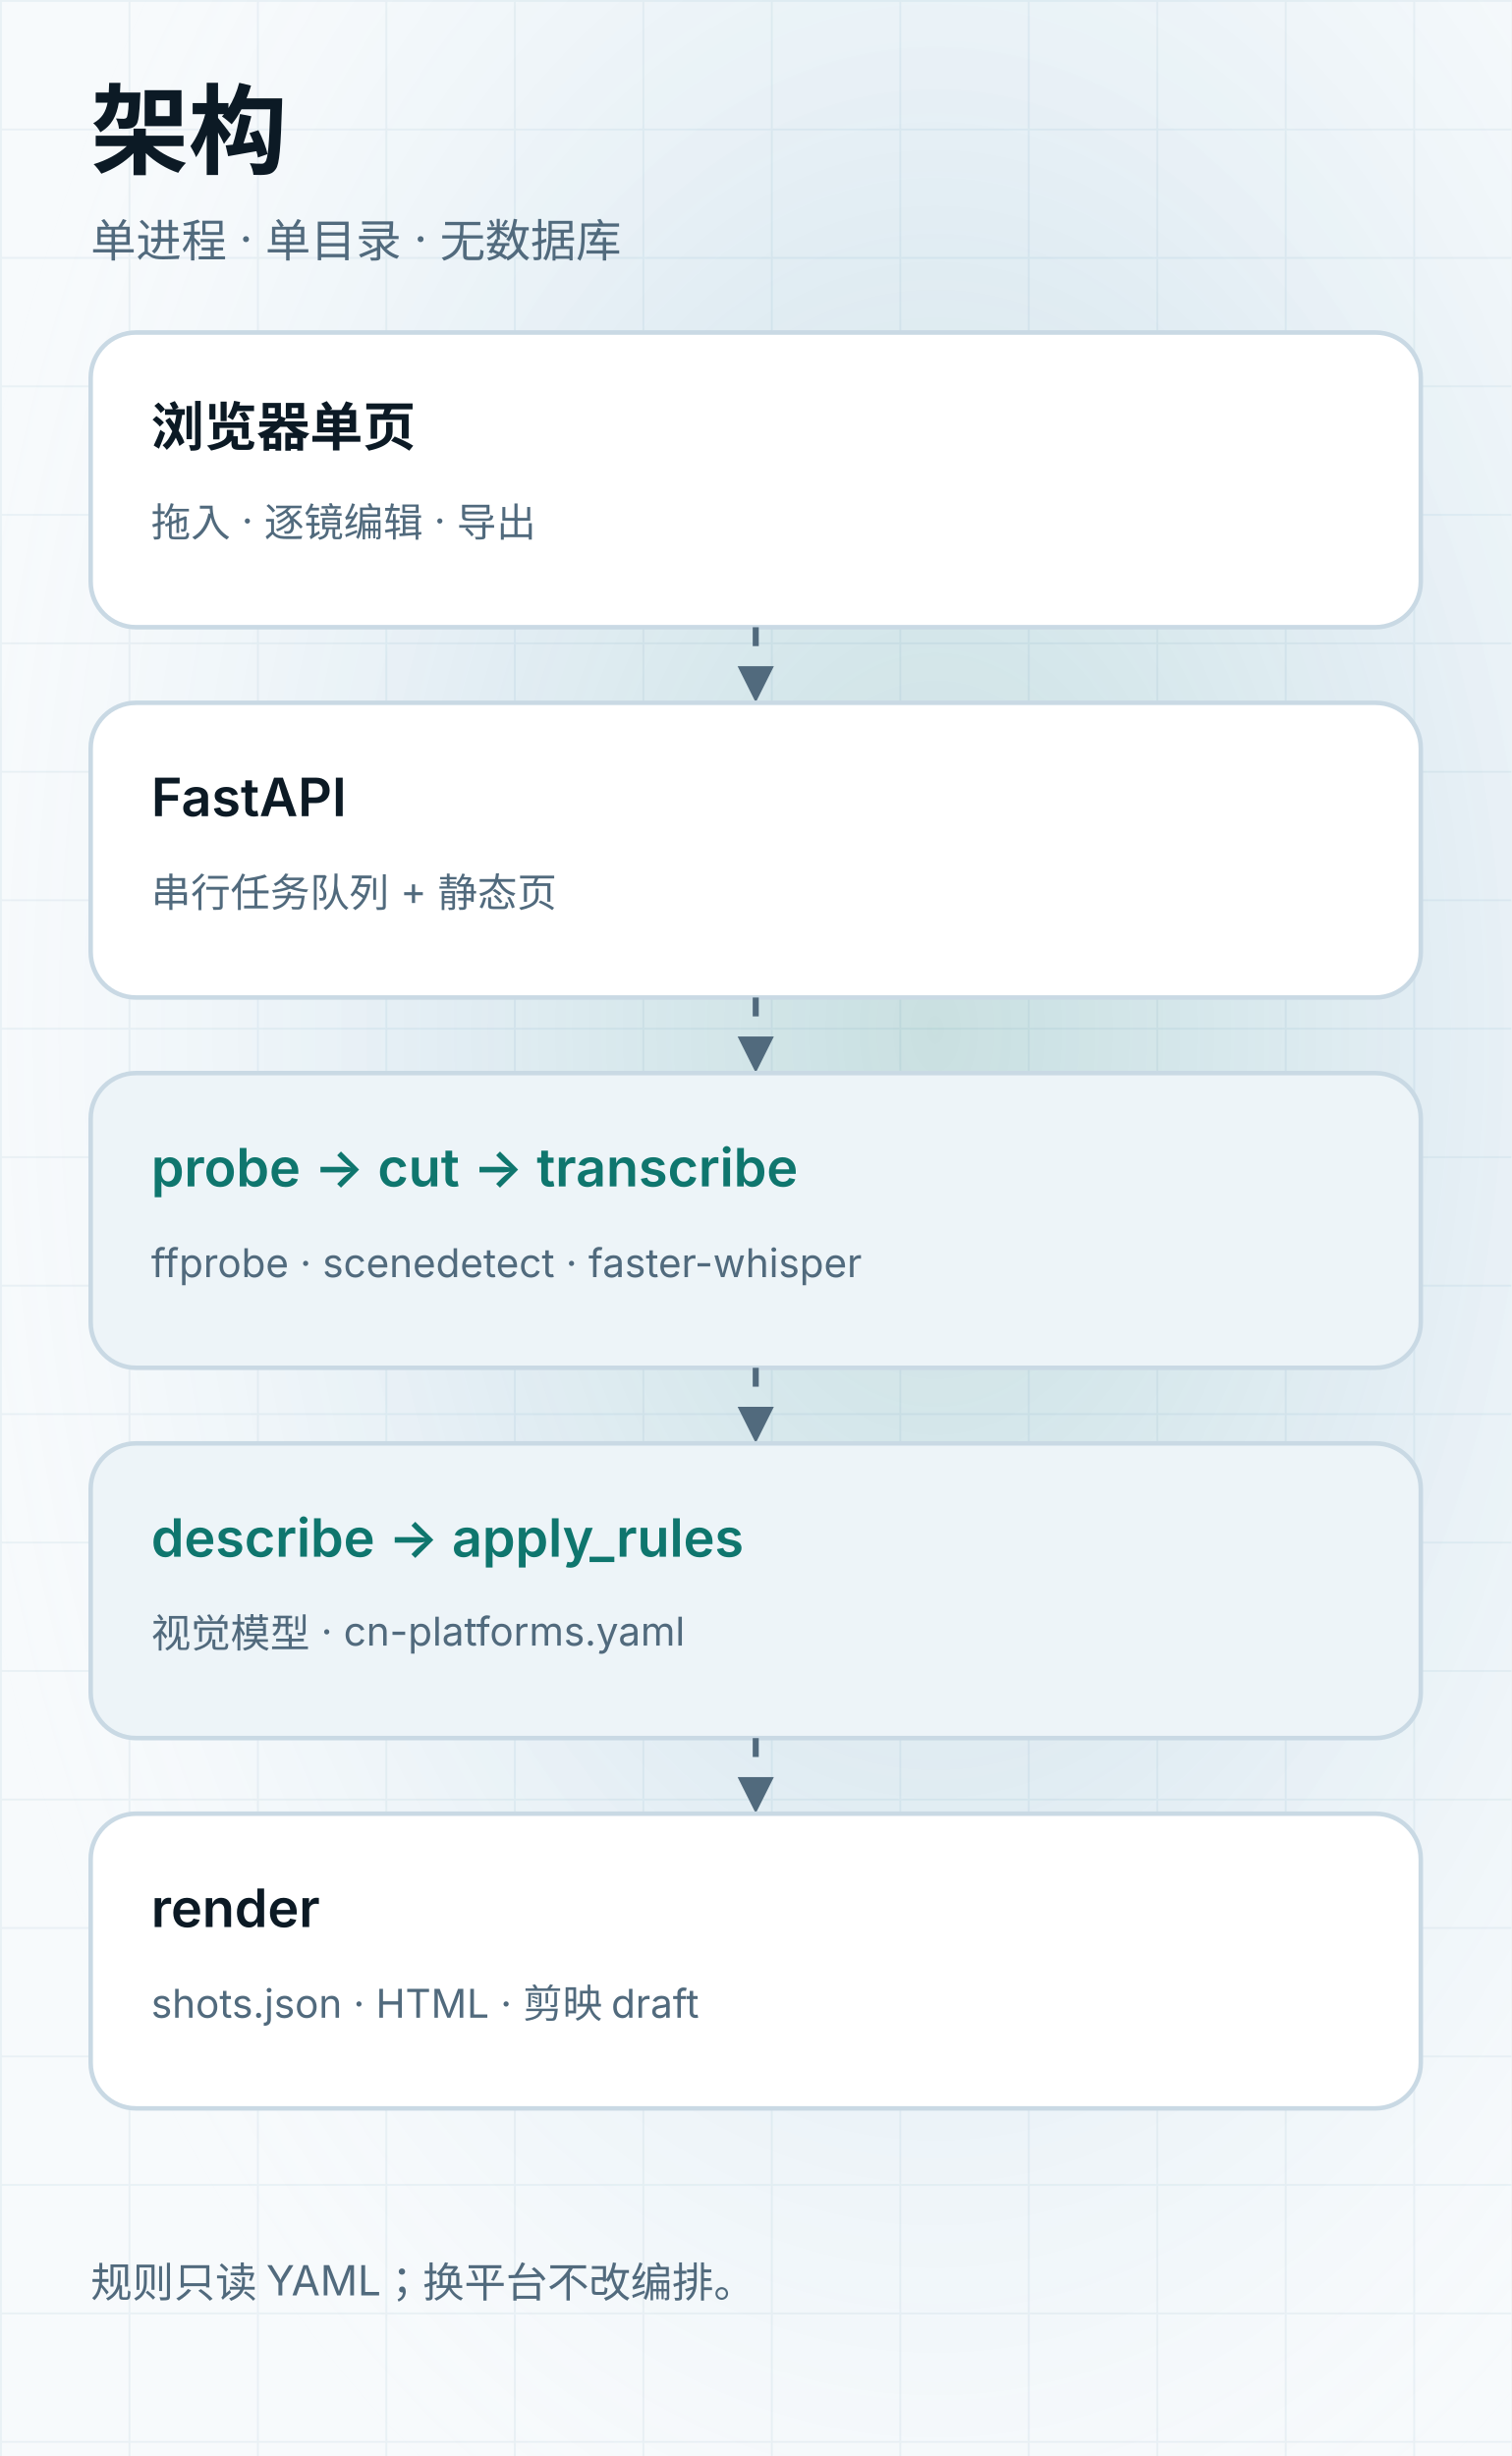
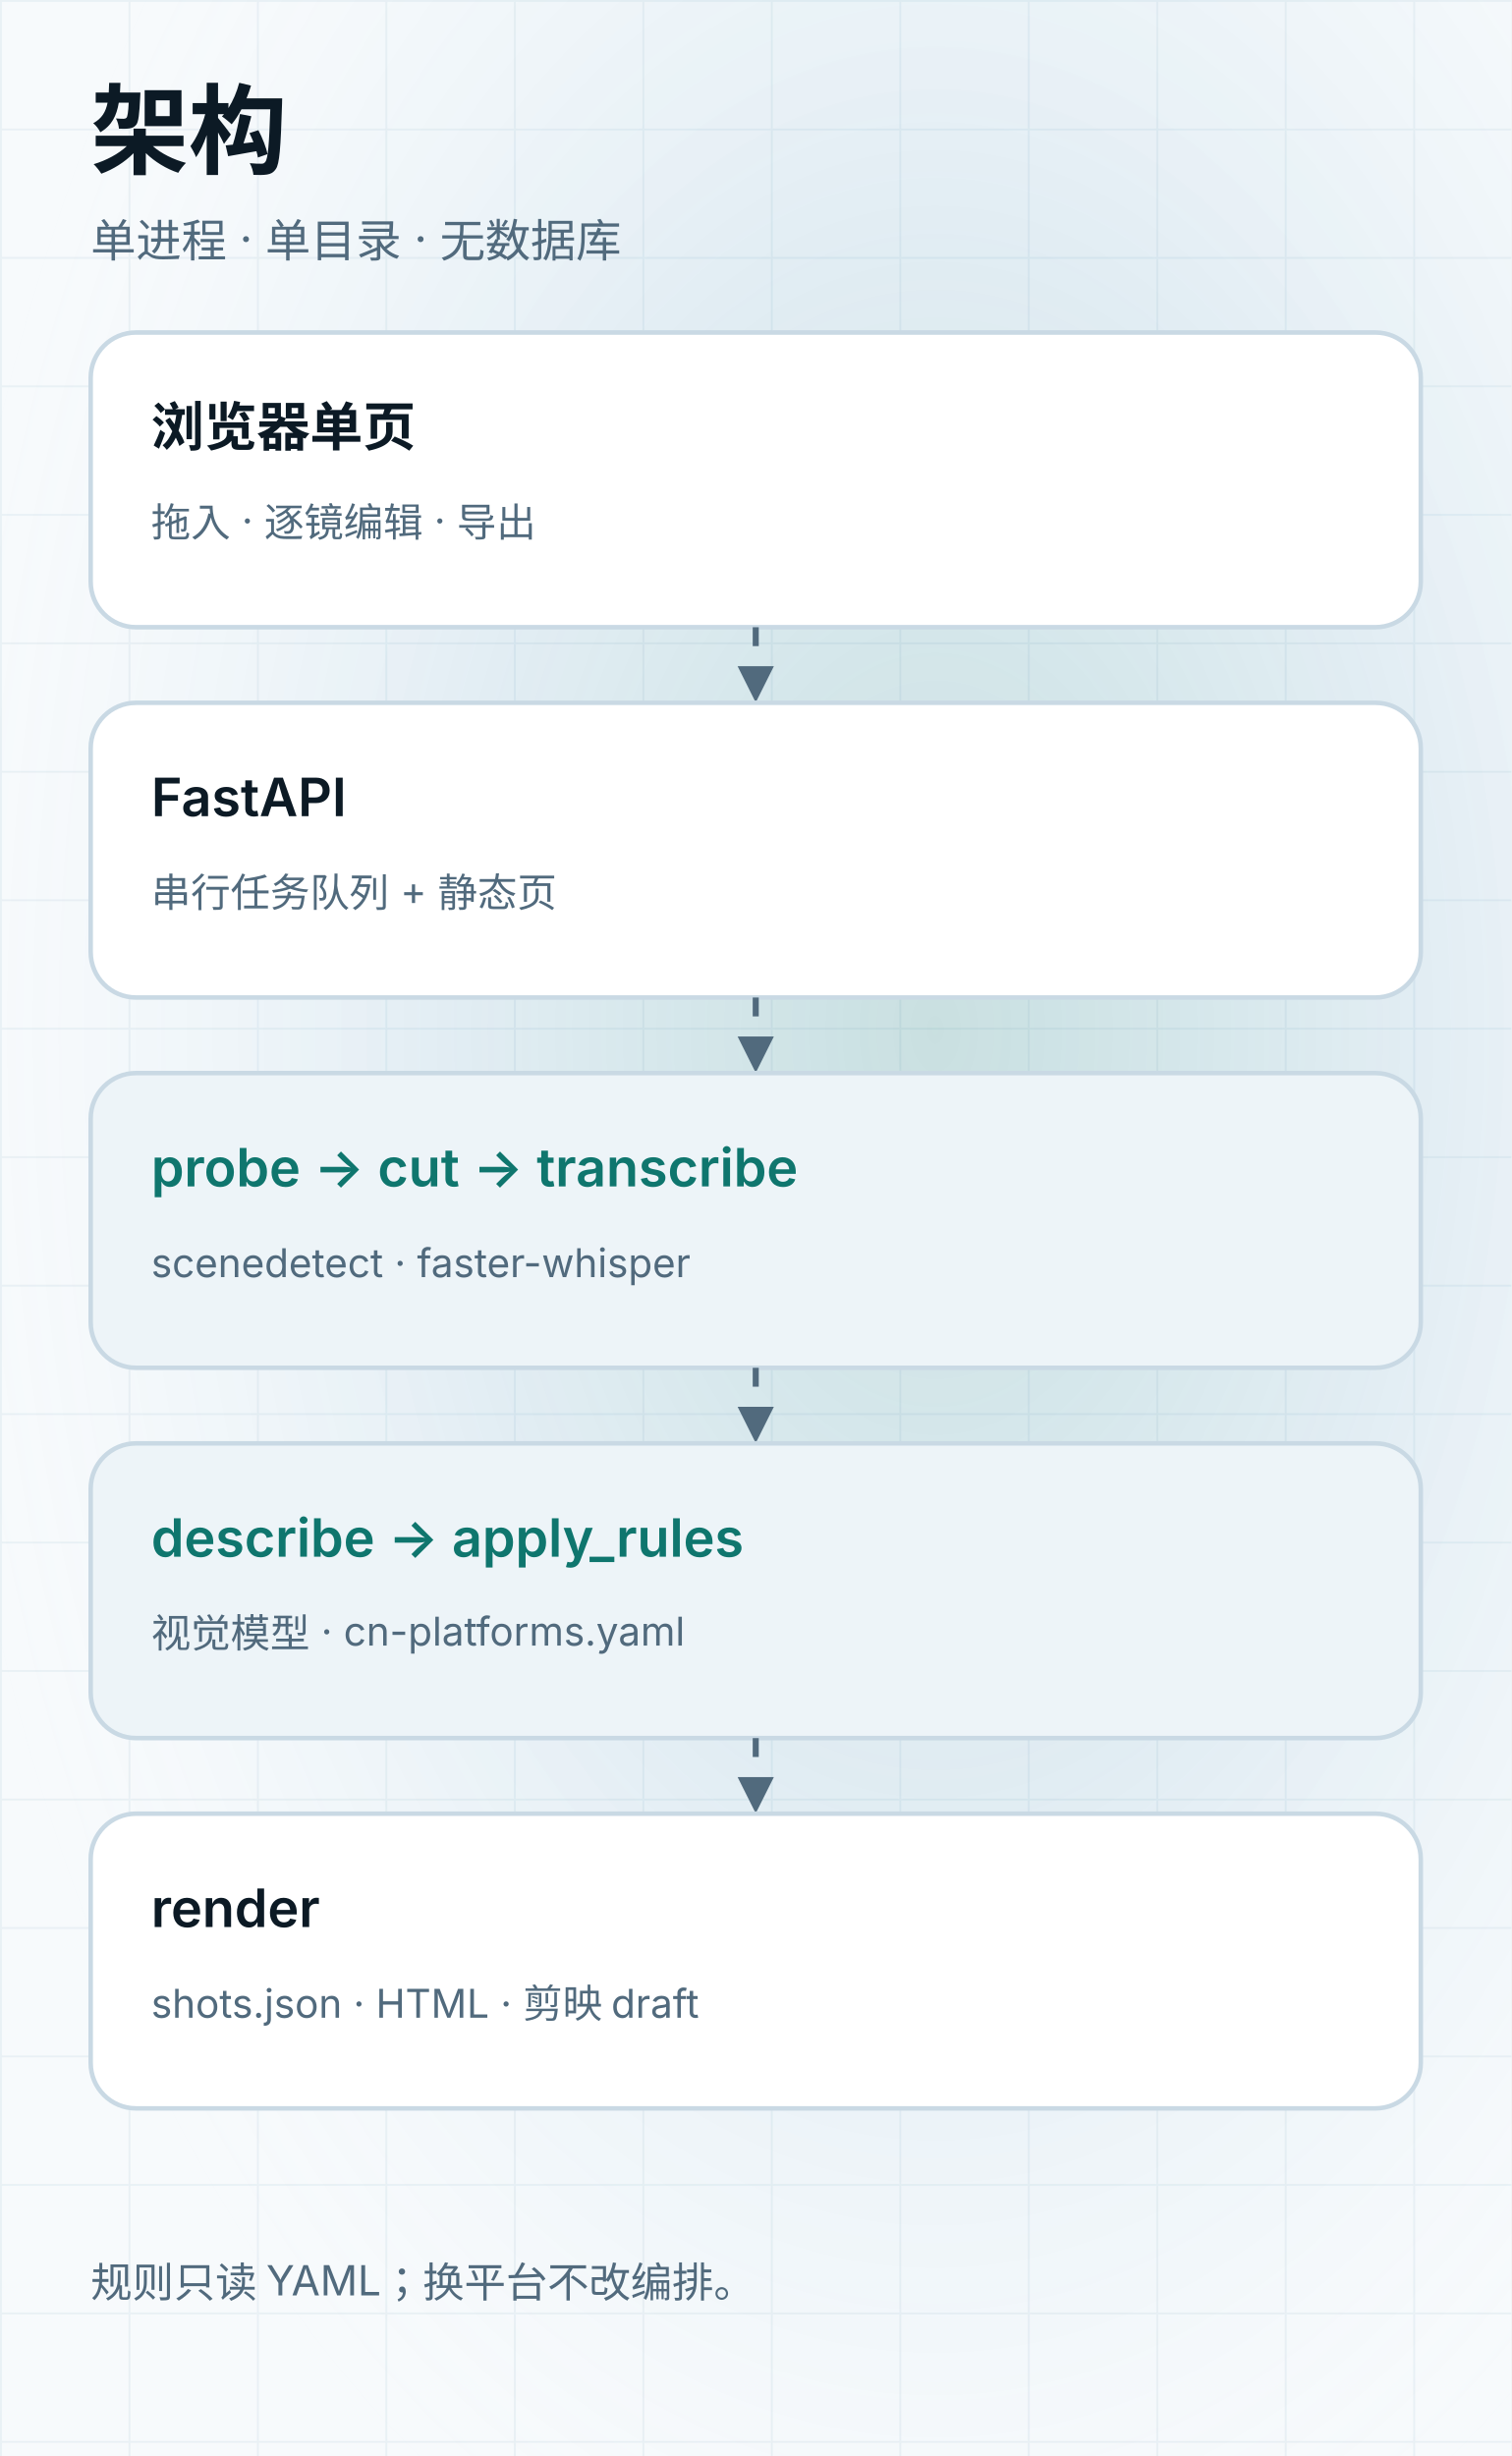
<svg xmlns="http://www.w3.org/2000/svg" width="400" height="650" viewBox="0 0 400 650" role="img" aria-labelledby="t d">
  <style>
  text { font-family: -apple-system, "PingFang SC", "Noto Sans SC", "Microsoft YaHei", sans-serif; }
  .flow { stroke-dasharray: 5 8; animation: flow 2.6s linear infinite; }
  @keyframes flow { to { stroke-dashoffset: -26; } }
  .pulse { animation: pulse 3s ease-in-out infinite; }
  @keyframes pulse { 0%, 100% { opacity: .32; } 50% { opacity: 1; } }
  .drift { animation: drift 4.2s ease-in-out infinite; }
  @keyframes drift { 0%, 100% { opacity: .25; } 50% { opacity: .9; } }
  .travel { animation: travel 7s linear infinite; }
  @keyframes travel { 0% { transform: translateX(0); } 100% { transform: translateX(700px); } }
  .spin { transform-box: fill-box; transform-origin: center; animation: spin 30s linear infinite; }
  @keyframes spin { to { transform: rotate(360deg); } }
  .float { animation: float 6s ease-in-out infinite; }
  @keyframes float { 0%, 100% { transform: translateY(0); } 50% { transform: translateY(-7px); } }
  @media (prefers-reduced-motion: reduce) {
    .flow, .pulse, .drift, .travel, .spin, .float { animation: none !important; }
  }
</style>
  <defs>
    <pattern id="grid" width="34" height="34" patternUnits="userSpaceOnUse">
      <path d="M34 0H0V34" fill="none" stroke="#dde8ef" stroke-width="1" stroke-opacity=".55" />
    </pattern>
    <radialGradient id="glow" cx="62%" cy="42%" r="68%">
      <stop offset="0" stop-color="#0f766e" stop-opacity=".20" />
      <stop offset=".55" stop-color="#0369a1" stop-opacity=".07" />
      <stop offset="1" stop-color="#f7fafc" stop-opacity="0" />
    </radialGradient>
    <filter id="blur" x="-60%" y="-60%" width="220%" height="220%">
      <feGaussianBlur stdDeviation="7" />
    </filter>
    <filter id="soft" x="-40%" y="-40%" width="180%" height="180%">
      <feGaussianBlur stdDeviation="2.2" />
    </filter>
  </defs>
  <rect width="400" height="650" fill="#f7fafc" />
  <rect width="400" height="650" fill="url(#grid)" />
  <rect width="400" height="650" fill="url(#glow)" />
  <marker id="arrow" viewBox="0 0 10 10" refX="8" refY="5" markerWidth="6" markerHeight="6" orient="auto-start-reverse">
    <path d="M0 0L10 5L0 10z" fill="#516a7d" />
  </marker>
  <text x="24" y="44" font-size="26" font-weight="700" fill="#0c1a25" text-anchor="start">架构</text>
  <text x="24" y="68" font-size="12" font-weight="400" fill="#516a7d" text-anchor="start">单进程 · 单目录 · 无数据库</text>
  <rect x="24" y="88" width="352" height="78" rx="12" fill="#ffffff" stroke="#c9d9e4" stroke-width="1.2" />
  <text x="40" y="118" font-size="14" font-weight="600" fill="#0c1a25" text-anchor="start">浏览器单页</text>
  <text x="40" y="142" font-size="10.5" font-weight="400" fill="#516a7d" text-anchor="start">拖入 · 逐镜编辑 · 导出</text>
  <path d="M200 166 V184" fill="none" stroke="#516a7d" stroke-width="1.6" class="flow" marker-end="url(#arrow)" />
  <rect x="24" y="186" width="352" height="78" rx="12" fill="#ffffff" stroke="#c9d9e4" stroke-width="1.2" />
  <text x="40" y="216" font-size="14" font-weight="600" fill="#0c1a25" text-anchor="start">FastAPI</text>
  <text x="40" y="240" font-size="10.5" font-weight="400" fill="#516a7d" text-anchor="start">串行任务队列 + 静态页</text>
  <path d="M200 264 V282" fill="none" stroke="#516a7d" stroke-width="1.6" class="flow" marker-end="url(#arrow)" />
  <rect x="24" y="284" width="352" height="78" rx="12" fill="#edf4f8" stroke="#c9d9e4" stroke-width="1.2" />
  <text x="40" y="314" font-size="14" font-weight="600" fill="#0f766e" text-anchor="start">probe → cut → transcribe</text>
-   <text x="40" y="338" font-size="10.5" font-weight="400" fill="#516a7d" text-anchor="start">ffprobe · scenedetect · faster-whisper</text>
+   <text x="40" y="338" font-size="10.5" font-weight="400" fill="#516a7d" text-anchor="start">scenedetect · faster-whisper</text>
  <path d="M200 362 V380" fill="none" stroke="#516a7d" stroke-width="1.6" class="flow" marker-end="url(#arrow)" />
  <rect x="24" y="382" width="352" height="78" rx="12" fill="#edf4f8" stroke="#c9d9e4" stroke-width="1.2" />
  <text x="40" y="412" font-size="14" font-weight="600" fill="#0f766e" text-anchor="start">describe → apply_rules</text>
  <text x="40" y="436" font-size="10.5" font-weight="400" fill="#516a7d" text-anchor="start">视觉模型 · cn-platforms.yaml</text>
  <path d="M200 460 V478" fill="none" stroke="#516a7d" stroke-width="1.6" class="flow" marker-end="url(#arrow)" />
  <rect x="24" y="480" width="352" height="78" rx="12" fill="#ffffff" stroke="#c9d9e4" stroke-width="1.2" />
  <text x="40" y="510" font-size="14" font-weight="600" fill="#0c1a25" text-anchor="start">render</text>
  <text x="40" y="534" font-size="10.5" font-weight="400" fill="#516a7d" text-anchor="start">shots.json · HTML · 剪映 draft</text>
  <text x="24" y="608" font-size="11" font-weight="400" fill="#516a7d" text-anchor="start">规则只读 YAML；换平台不改编排。</text>
</svg>
